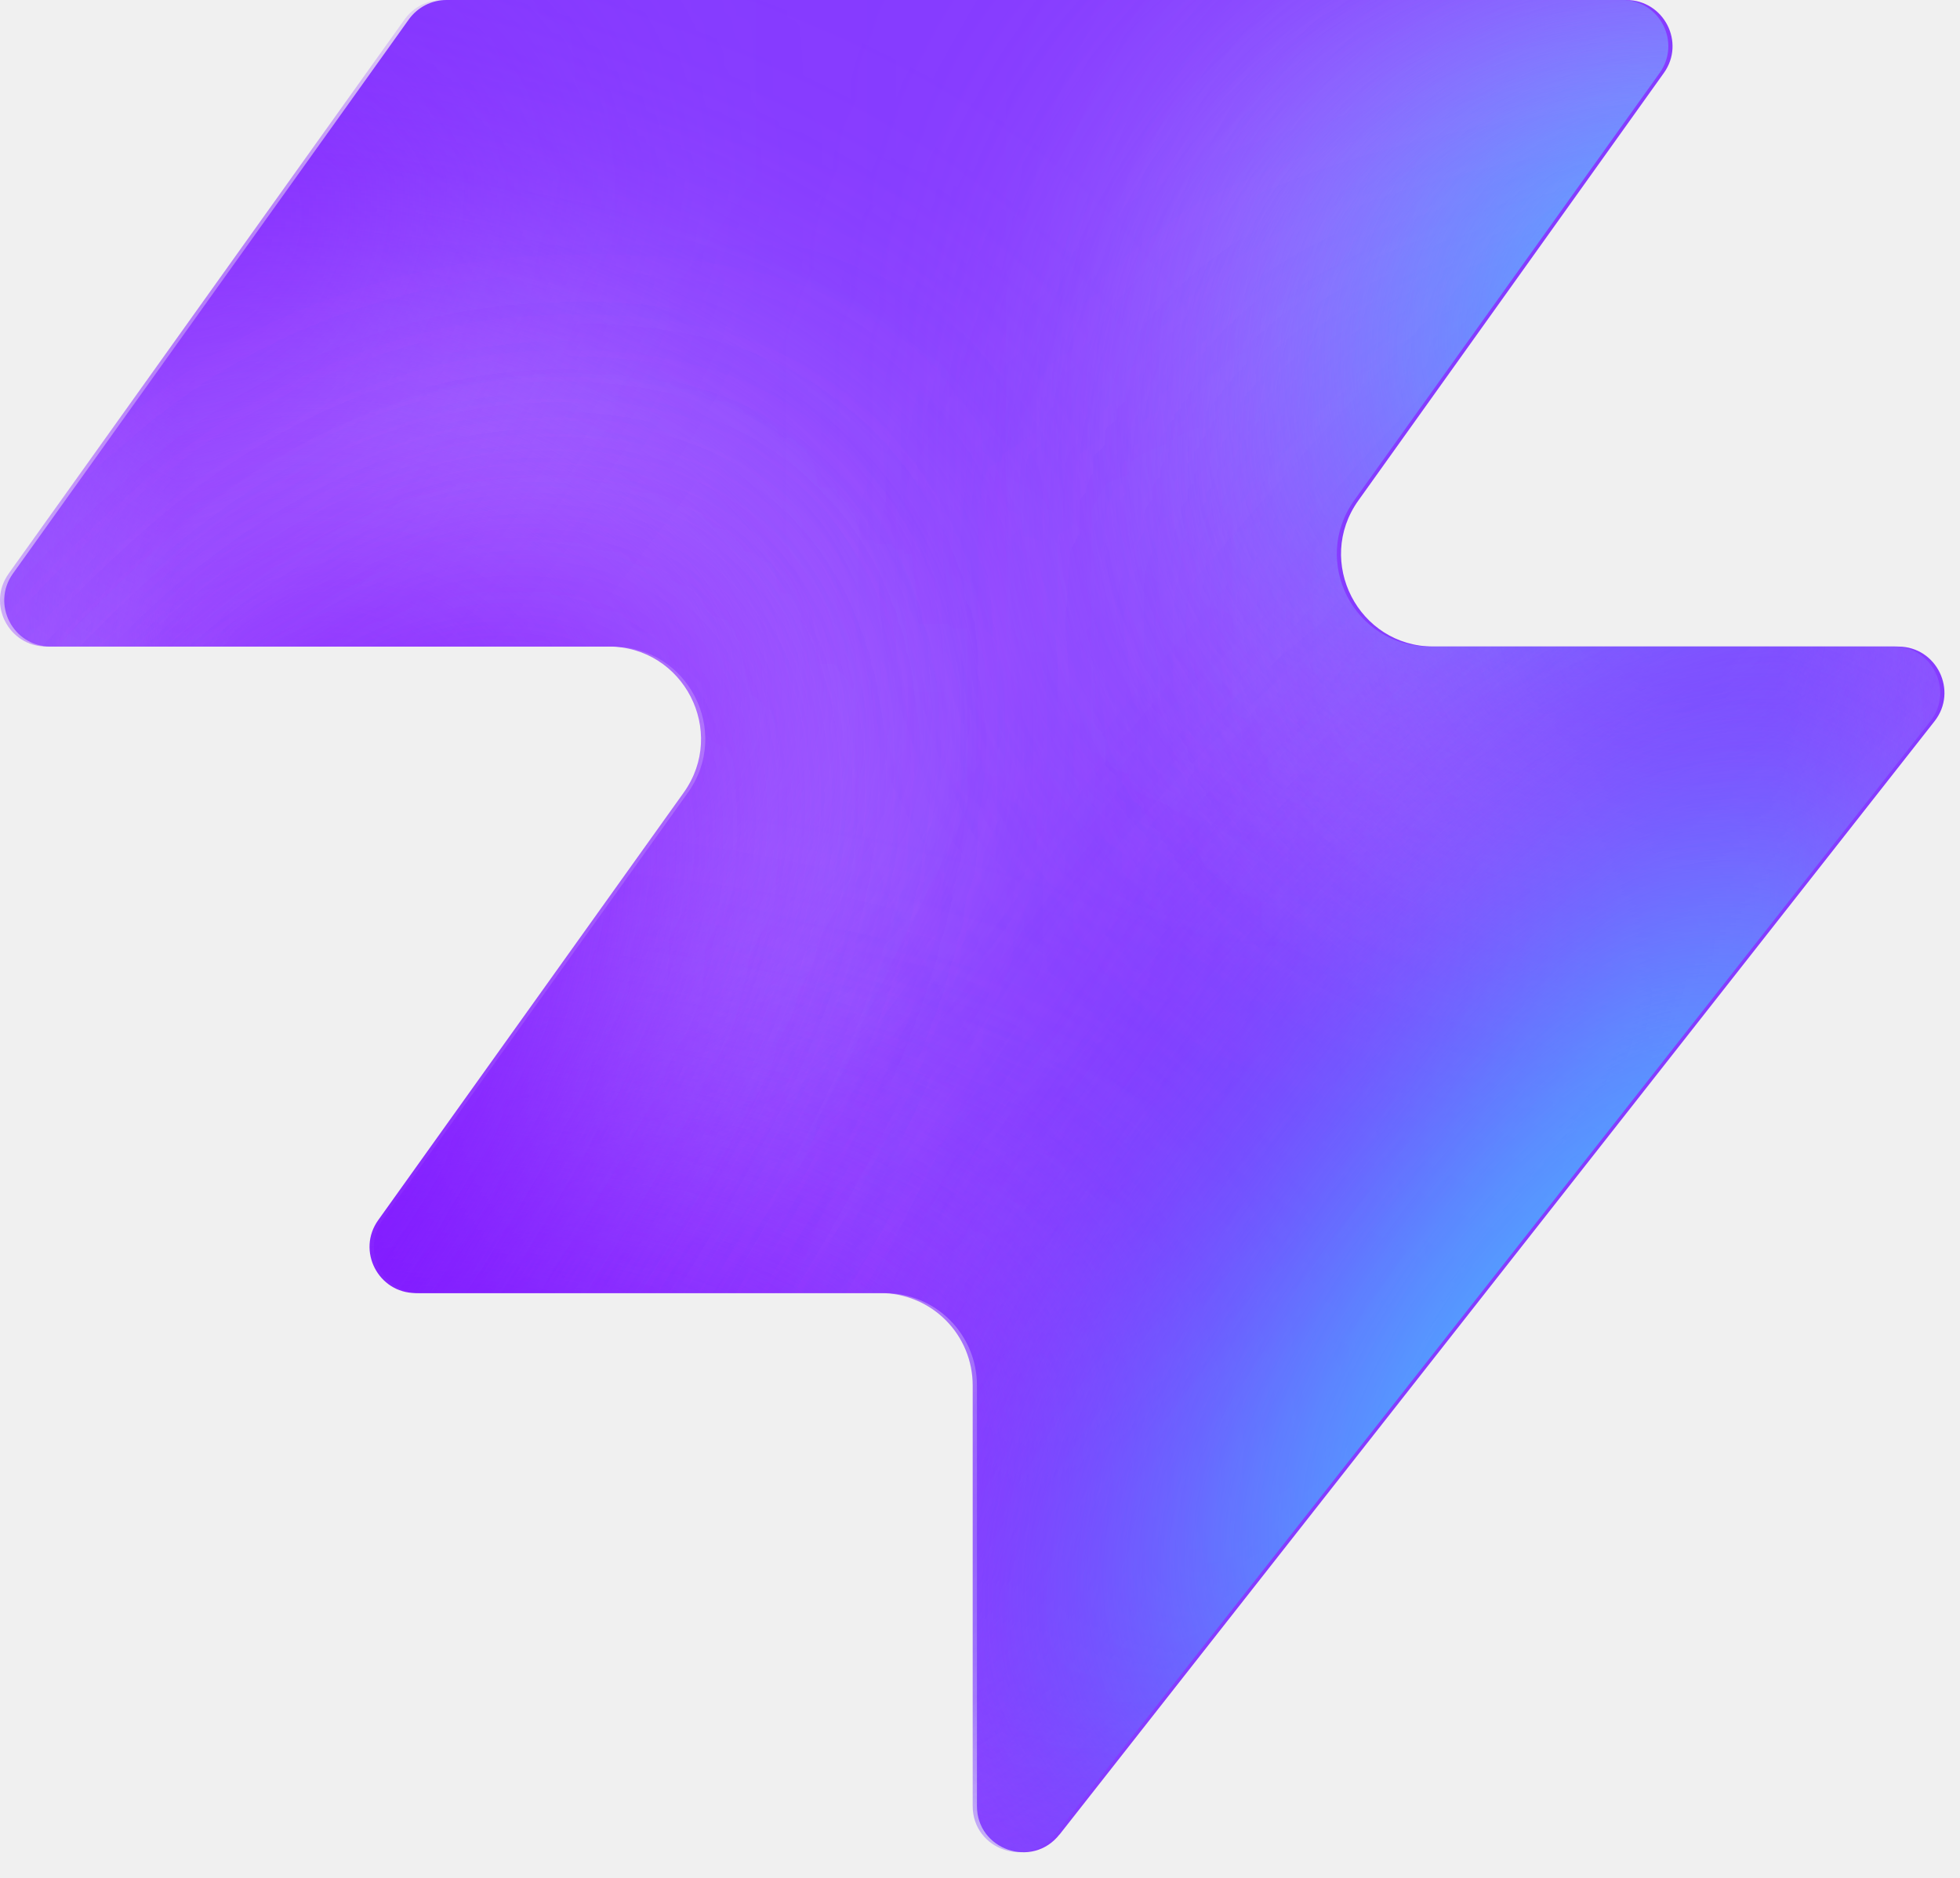
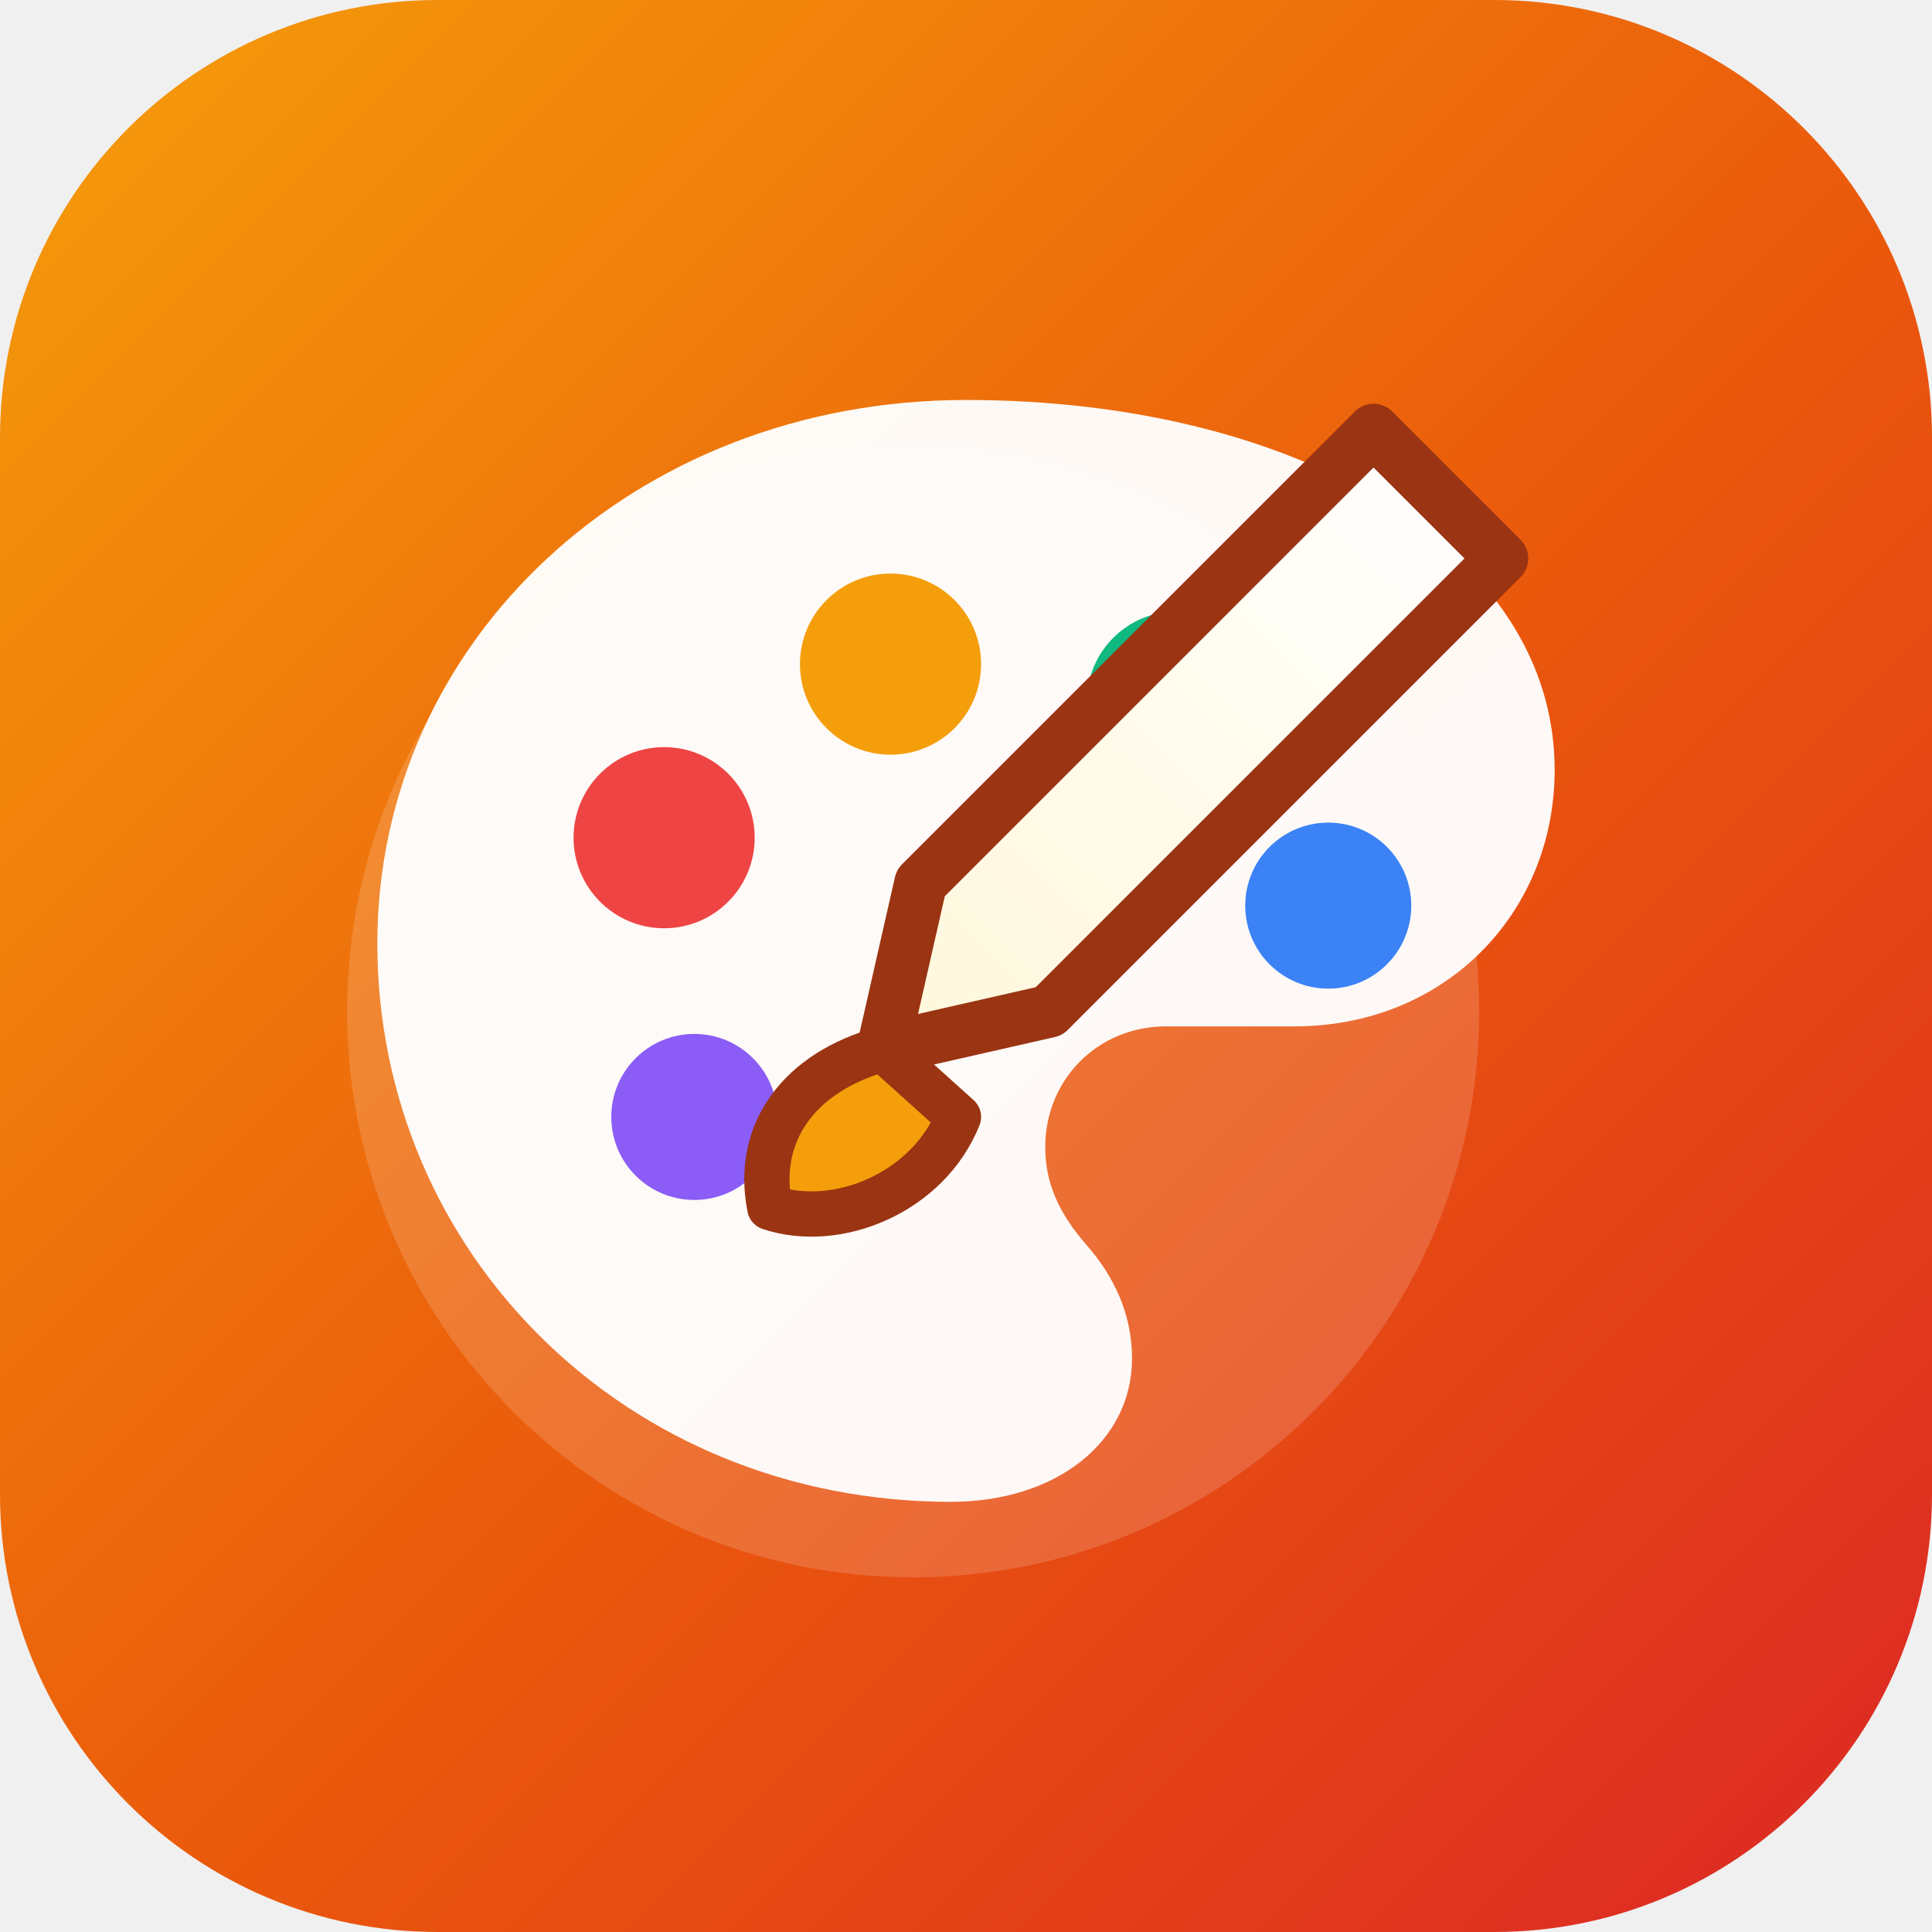
- <svg xmlns="http://www.w3.org/2000/svg" width="48" height="46" fill="none" viewBox="0 0 48 46">
-   <path fill="#863bff" d="M25.946 44.938c-.664.845-2.021.375-2.021-.698V33.937a2.26 2.26 0 0 0-2.262-2.262H10.287c-.92 0-1.456-1.04-.92-1.788l7.48-10.471c1.07-1.497 0-3.578-1.842-3.578H1.237c-.92 0-1.456-1.04-.92-1.788L10.013.474c.214-.297.556-.474.92-.474h28.894c.92 0 1.456 1.04.92 1.788l-7.48 10.471c-1.07 1.498 0 3.579 1.842 3.579h11.377c.943 0 1.473 1.088.89 1.83L25.947 44.94z" style="fill:#863bff;fill:color(display-p3 .525 .23 1);fill-opacity:1" />
-   <mask id="a" width="48" height="46" x="0" y="0" maskUnits="userSpaceOnUse" style="mask-type:alpha">
-     <path fill="#000" d="M25.842 44.938c-.664.844-2.021.375-2.021-.698V33.937a2.26 2.26 0 0 0-2.262-2.262H10.183c-.92 0-1.456-1.04-.92-1.788l7.48-10.471c1.07-1.498 0-3.579-1.842-3.579H1.133c-.92 0-1.456-1.04-.92-1.787L9.91.473c.214-.297.556-.474.92-.474h28.894c.92 0 1.456 1.04.92 1.788l-7.48 10.471c-1.07 1.498 0 3.578 1.842 3.578h11.377c.943 0 1.473 1.088.89 1.832L25.843 44.94z" style="fill:#000;fill-opacity:1" />
-   </mask>
-   <g mask="url(#a)">
-     <g filter="url(#b)">
-       <ellipse cx="5.508" cy="14.704" fill="#ede6ff" rx="5.508" ry="14.704" style="fill:#ede6ff;fill:color(display-p3 .927 .903 1);fill-opacity:1" transform="matrix(.00324 1 1 -.00324 -4.47 31.516)" />
-     </g>
-     <g filter="url(#c)">
-       <ellipse cx="10.399" cy="29.851" fill="#ede6ff" rx="10.399" ry="29.851" style="fill:#ede6ff;fill:color(display-p3 .927 .903 1);fill-opacity:1" transform="matrix(.00324 1 1 -.00324 -39.328 7.883)" />
-     </g>
-     <g filter="url(#d)">
-       <ellipse cx="5.508" cy="30.487" fill="#7e14ff" rx="5.508" ry="30.487" style="fill:#7e14ff;fill:color(display-p3 .492 .077 1);fill-opacity:1" transform="rotate(89.814 -25.913 -14.639)scale(1 -1)" />
-     </g>
-     <g filter="url(#e)">
-       <ellipse cx="5.508" cy="30.599" fill="#7e14ff" rx="5.508" ry="30.599" style="fill:#7e14ff;fill:color(display-p3 .492 .077 1);fill-opacity:1" transform="rotate(89.814 -32.644 -3.334)scale(1 -1)" />
-     </g>
-     <g filter="url(#f)">
-       <ellipse cx="5.508" cy="30.599" fill="#7e14ff" rx="5.508" ry="30.599" style="fill:#7e14ff;fill:color(display-p3 .492 .077 1);fill-opacity:1" transform="matrix(.00324 1 1 -.00324 -34.34 30.47)" />
-     </g>
-     <g filter="url(#g)">
-       <ellipse cx="14.072" cy="22.078" fill="#ede6ff" rx="14.072" ry="22.078" style="fill:#ede6ff;fill:color(display-p3 .927 .903 1);fill-opacity:1" transform="rotate(93.35 24.506 48.493)scale(-1 1)" />
-     </g>
-     <g filter="url(#h)">
-       <ellipse cx="3.47" cy="21.501" fill="#7e14ff" rx="3.47" ry="21.501" style="fill:#7e14ff;fill:color(display-p3 .492 .077 1);fill-opacity:1" transform="rotate(89.009 28.708 47.59)scale(-1 1)" />
-     </g>
-     <g filter="url(#i)">
-       <ellipse cx="3.47" cy="21.501" fill="#7e14ff" rx="3.47" ry="21.501" style="fill:#7e14ff;fill:color(display-p3 .492 .077 1);fill-opacity:1" transform="rotate(89.009 28.708 47.59)scale(-1 1)" />
-     </g>
-     <g filter="url(#j)">
-       <ellipse cx=".387" cy="8.972" fill="#7e14ff" rx="4.407" ry="29.108" style="fill:#7e14ff;fill:color(display-p3 .492 .077 1);fill-opacity:1" transform="rotate(39.51 .387 8.972)" />
-     </g>
-     <g filter="url(#k)">
-       <ellipse cx="47.523" cy="-6.092" fill="#7e14ff" rx="4.407" ry="29.108" style="fill:#7e14ff;fill:color(display-p3 .492 .077 1);fill-opacity:1" transform="rotate(37.892 47.523 -6.092)" />
-     </g>
-     <g filter="url(#l)">
-       <ellipse cx="41.412" cy="6.333" fill="#47bfff" rx="5.971" ry="9.665" style="fill:#47bfff;fill:color(display-p3 .28 .748 1);fill-opacity:1" transform="rotate(37.892 41.412 6.333)" />
-     </g>
-     <g filter="url(#m)">
-       <ellipse cx="-1.879" cy="38.332" fill="#7e14ff" rx="4.407" ry="29.108" style="fill:#7e14ff;fill:color(display-p3 .492 .077 1);fill-opacity:1" transform="rotate(37.892 -1.88 38.332)" />
-     </g>
-     <g filter="url(#n)">
-       <ellipse cx="-1.879" cy="38.332" fill="#7e14ff" rx="4.407" ry="29.108" style="fill:#7e14ff;fill:color(display-p3 .492 .077 1);fill-opacity:1" transform="rotate(37.892 -1.88 38.332)" />
-     </g>
-     <g filter="url(#o)">
-       <ellipse cx="35.651" cy="29.907" fill="#7e14ff" rx="4.407" ry="29.108" style="fill:#7e14ff;fill:color(display-p3 .492 .077 1);fill-opacity:1" transform="rotate(37.892 35.651 29.907)" />
-     </g>
-     <g filter="url(#p)">
-       <ellipse cx="38.418" cy="32.4" fill="#47bfff" rx="5.971" ry="15.297" style="fill:#47bfff;fill:color(display-p3 .28 .748 1);fill-opacity:1" transform="rotate(37.892 38.418 32.4)" />
-     </g>
-   </g>
+ <svg xmlns="http://www.w3.org/2000/svg" viewBox="0 0 512 512" fill="none">
  <defs>
-     <filter id="b" width="60.045" height="41.654" x="-19.77" y="16.149" color-interpolation-filters="sRGB" filterUnits="userSpaceOnUse">
-       <feFlood flood-opacity="0" result="BackgroundImageFix" />
-       <feBlend in="SourceGraphic" in2="BackgroundImageFix" result="shape" />
-       <feGaussianBlur result="effect1_foregroundBlur_2002_17158" stdDeviation="7.659" />
-     </filter>
-     <filter id="c" width="90.34" height="51.437" x="-54.613" y="-7.533" color-interpolation-filters="sRGB" filterUnits="userSpaceOnUse">
-       <feFlood flood-opacity="0" result="BackgroundImageFix" />
-       <feBlend in="SourceGraphic" in2="BackgroundImageFix" result="shape" />
-       <feGaussianBlur result="effect1_foregroundBlur_2002_17158" stdDeviation="7.659" />
-     </filter>
-     <filter id="d" width="79.355" height="29.4" x="-49.64" y="2.03" color-interpolation-filters="sRGB" filterUnits="userSpaceOnUse">
-       <feFlood flood-opacity="0" result="BackgroundImageFix" />
-       <feBlend in="SourceGraphic" in2="BackgroundImageFix" result="shape" />
-       <feGaussianBlur result="effect1_foregroundBlur_2002_17158" stdDeviation="4.596" />
-     </filter>
-     <filter id="e" width="79.579" height="29.4" x="-45.045" y="20.029" color-interpolation-filters="sRGB" filterUnits="userSpaceOnUse">
-       <feFlood flood-opacity="0" result="BackgroundImageFix" />
-       <feBlend in="SourceGraphic" in2="BackgroundImageFix" result="shape" />
-       <feGaussianBlur result="effect1_foregroundBlur_2002_17158" stdDeviation="4.596" />
-     </filter>
-     <filter id="f" width="79.579" height="29.4" x="-43.513" y="21.178" color-interpolation-filters="sRGB" filterUnits="userSpaceOnUse">
-       <feFlood flood-opacity="0" result="BackgroundImageFix" />
-       <feBlend in="SourceGraphic" in2="BackgroundImageFix" result="shape" />
-       <feGaussianBlur result="effect1_foregroundBlur_2002_17158" stdDeviation="4.596" />
-     </filter>
-     <filter id="g" width="74.749" height="58.852" x="15.756" y="-17.901" color-interpolation-filters="sRGB" filterUnits="userSpaceOnUse">
-       <feFlood flood-opacity="0" result="BackgroundImageFix" />
-       <feBlend in="SourceGraphic" in2="BackgroundImageFix" result="shape" />
-       <feGaussianBlur result="effect1_foregroundBlur_2002_17158" stdDeviation="7.659" />
-     </filter>
-     <filter id="h" width="61.377" height="25.362" x="23.548" y="2.284" color-interpolation-filters="sRGB" filterUnits="userSpaceOnUse">
-       <feFlood flood-opacity="0" result="BackgroundImageFix" />
-       <feBlend in="SourceGraphic" in2="BackgroundImageFix" result="shape" />
-       <feGaussianBlur result="effect1_foregroundBlur_2002_17158" stdDeviation="4.596" />
-     </filter>
-     <filter id="i" width="61.377" height="25.362" x="23.548" y="2.284" color-interpolation-filters="sRGB" filterUnits="userSpaceOnUse">
-       <feFlood flood-opacity="0" result="BackgroundImageFix" />
-       <feBlend in="SourceGraphic" in2="BackgroundImageFix" result="shape" />
-       <feGaussianBlur result="effect1_foregroundBlur_2002_17158" stdDeviation="4.596" />
-     </filter>
-     <filter id="j" width="56.045" height="63.649" x="-27.636" y="-22.853" color-interpolation-filters="sRGB" filterUnits="userSpaceOnUse">
-       <feFlood flood-opacity="0" result="BackgroundImageFix" />
-       <feBlend in="SourceGraphic" in2="BackgroundImageFix" result="shape" />
-       <feGaussianBlur result="effect1_foregroundBlur_2002_17158" stdDeviation="4.596" />
-     </filter>
-     <filter id="k" width="54.814" height="64.646" x="20.116" y="-38.415" color-interpolation-filters="sRGB" filterUnits="userSpaceOnUse">
-       <feFlood flood-opacity="0" result="BackgroundImageFix" />
-       <feBlend in="SourceGraphic" in2="BackgroundImageFix" result="shape" />
-       <feGaussianBlur result="effect1_foregroundBlur_2002_17158" stdDeviation="4.596" />
-     </filter>
-     <filter id="l" width="33.541" height="35.313" x="24.641" y="-11.323" color-interpolation-filters="sRGB" filterUnits="userSpaceOnUse">
-       <feFlood flood-opacity="0" result="BackgroundImageFix" />
-       <feBlend in="SourceGraphic" in2="BackgroundImageFix" result="shape" />
-       <feGaussianBlur result="effect1_foregroundBlur_2002_17158" stdDeviation="4.596" />
-     </filter>
-     <filter id="m" width="54.814" height="64.646" x="-29.286" y="6.009" color-interpolation-filters="sRGB" filterUnits="userSpaceOnUse">
-       <feFlood flood-opacity="0" result="BackgroundImageFix" />
-       <feBlend in="SourceGraphic" in2="BackgroundImageFix" result="shape" />
-       <feGaussianBlur result="effect1_foregroundBlur_2002_17158" stdDeviation="4.596" />
-     </filter>
-     <filter id="n" width="54.814" height="64.646" x="-29.286" y="6.009" color-interpolation-filters="sRGB" filterUnits="userSpaceOnUse">
-       <feFlood flood-opacity="0" result="BackgroundImageFix" />
-       <feBlend in="SourceGraphic" in2="BackgroundImageFix" result="shape" />
-       <feGaussianBlur result="effect1_foregroundBlur_2002_17158" stdDeviation="4.596" />
-     </filter>
-     <filter id="o" width="54.814" height="64.646" x="8.244" y="-2.416" color-interpolation-filters="sRGB" filterUnits="userSpaceOnUse">
-       <feFlood flood-opacity="0" result="BackgroundImageFix" />
-       <feBlend in="SourceGraphic" in2="BackgroundImageFix" result="shape" />
-       <feGaussianBlur result="effect1_foregroundBlur_2002_17158" stdDeviation="4.596" />
-     </filter>
-     <filter id="p" width="39.409" height="43.623" x="18.713" y="10.588" color-interpolation-filters="sRGB" filterUnits="userSpaceOnUse">
-       <feFlood flood-opacity="0" result="BackgroundImageFix" />
-       <feBlend in="SourceGraphic" in2="BackgroundImageFix" result="shape" />
-       <feGaussianBlur result="effect1_foregroundBlur_2002_17158" stdDeviation="4.596" />
-     </filter>
+     <linearGradient id="bg" x1="0" y1="0" x2="512" y2="512" gradientUnits="userSpaceOnUse">
+       <stop offset="0%" stop-color="#f59e0b" />
+       <stop offset="55%" stop-color="#ea580c" />
+       <stop offset="100%" stop-color="#dc2626" />
+     </linearGradient>
+     <linearGradient id="brush" x1="160" y1="360" x2="380" y2="120" gradientUnits="userSpaceOnUse">
+       <stop offset="0%" stop-color="#fef3c7" />
+       <stop offset="100%" stop-color="#ffffff" />
+     </linearGradient>
  </defs>
+   <rect width="512" height="512" rx="116" fill="url(#bg)" />
+   <circle cx="242" cy="268" r="150" fill="#ffffff" fill-opacity="0.16" />
+   <path d="M256 106c-88 0-156 64-156 144 0 82 66 148 152 148 28 0 48-16 48-38 0-12-5-22-12-30-7-8-11-16-11-26 0-18 14-32 32-32h34c40 0 69-30 69-68 0-58-68-98-156-98z" fill="#ffffff" fill-opacity="0.96" />
+   <circle cx="176" cy="222" r="24" fill="#ef4444" />
+   <circle cx="236" cy="176" r="24" fill="#f59e0b" />
+   <circle cx="312" cy="186" r="24" fill="#10b981" />
+   <circle cx="352" cy="240" r="22" fill="#3b82f6" />
+   <circle cx="184" cy="296" r="22" fill="#8b5cf6" />
+   <path d="M364 114l34 34-120 120-44 10 10-44L364 114z" fill="url(#brush)" stroke="#9a3412" stroke-width="14" stroke-linejoin="round" />
+   <path d="M234 278c-22 6-34 22-30 42 18 6 42-4 50-24l-20-18z" fill="#f59e0b" stroke="#9a3412" stroke-width="12" stroke-linejoin="round" />
</svg>
